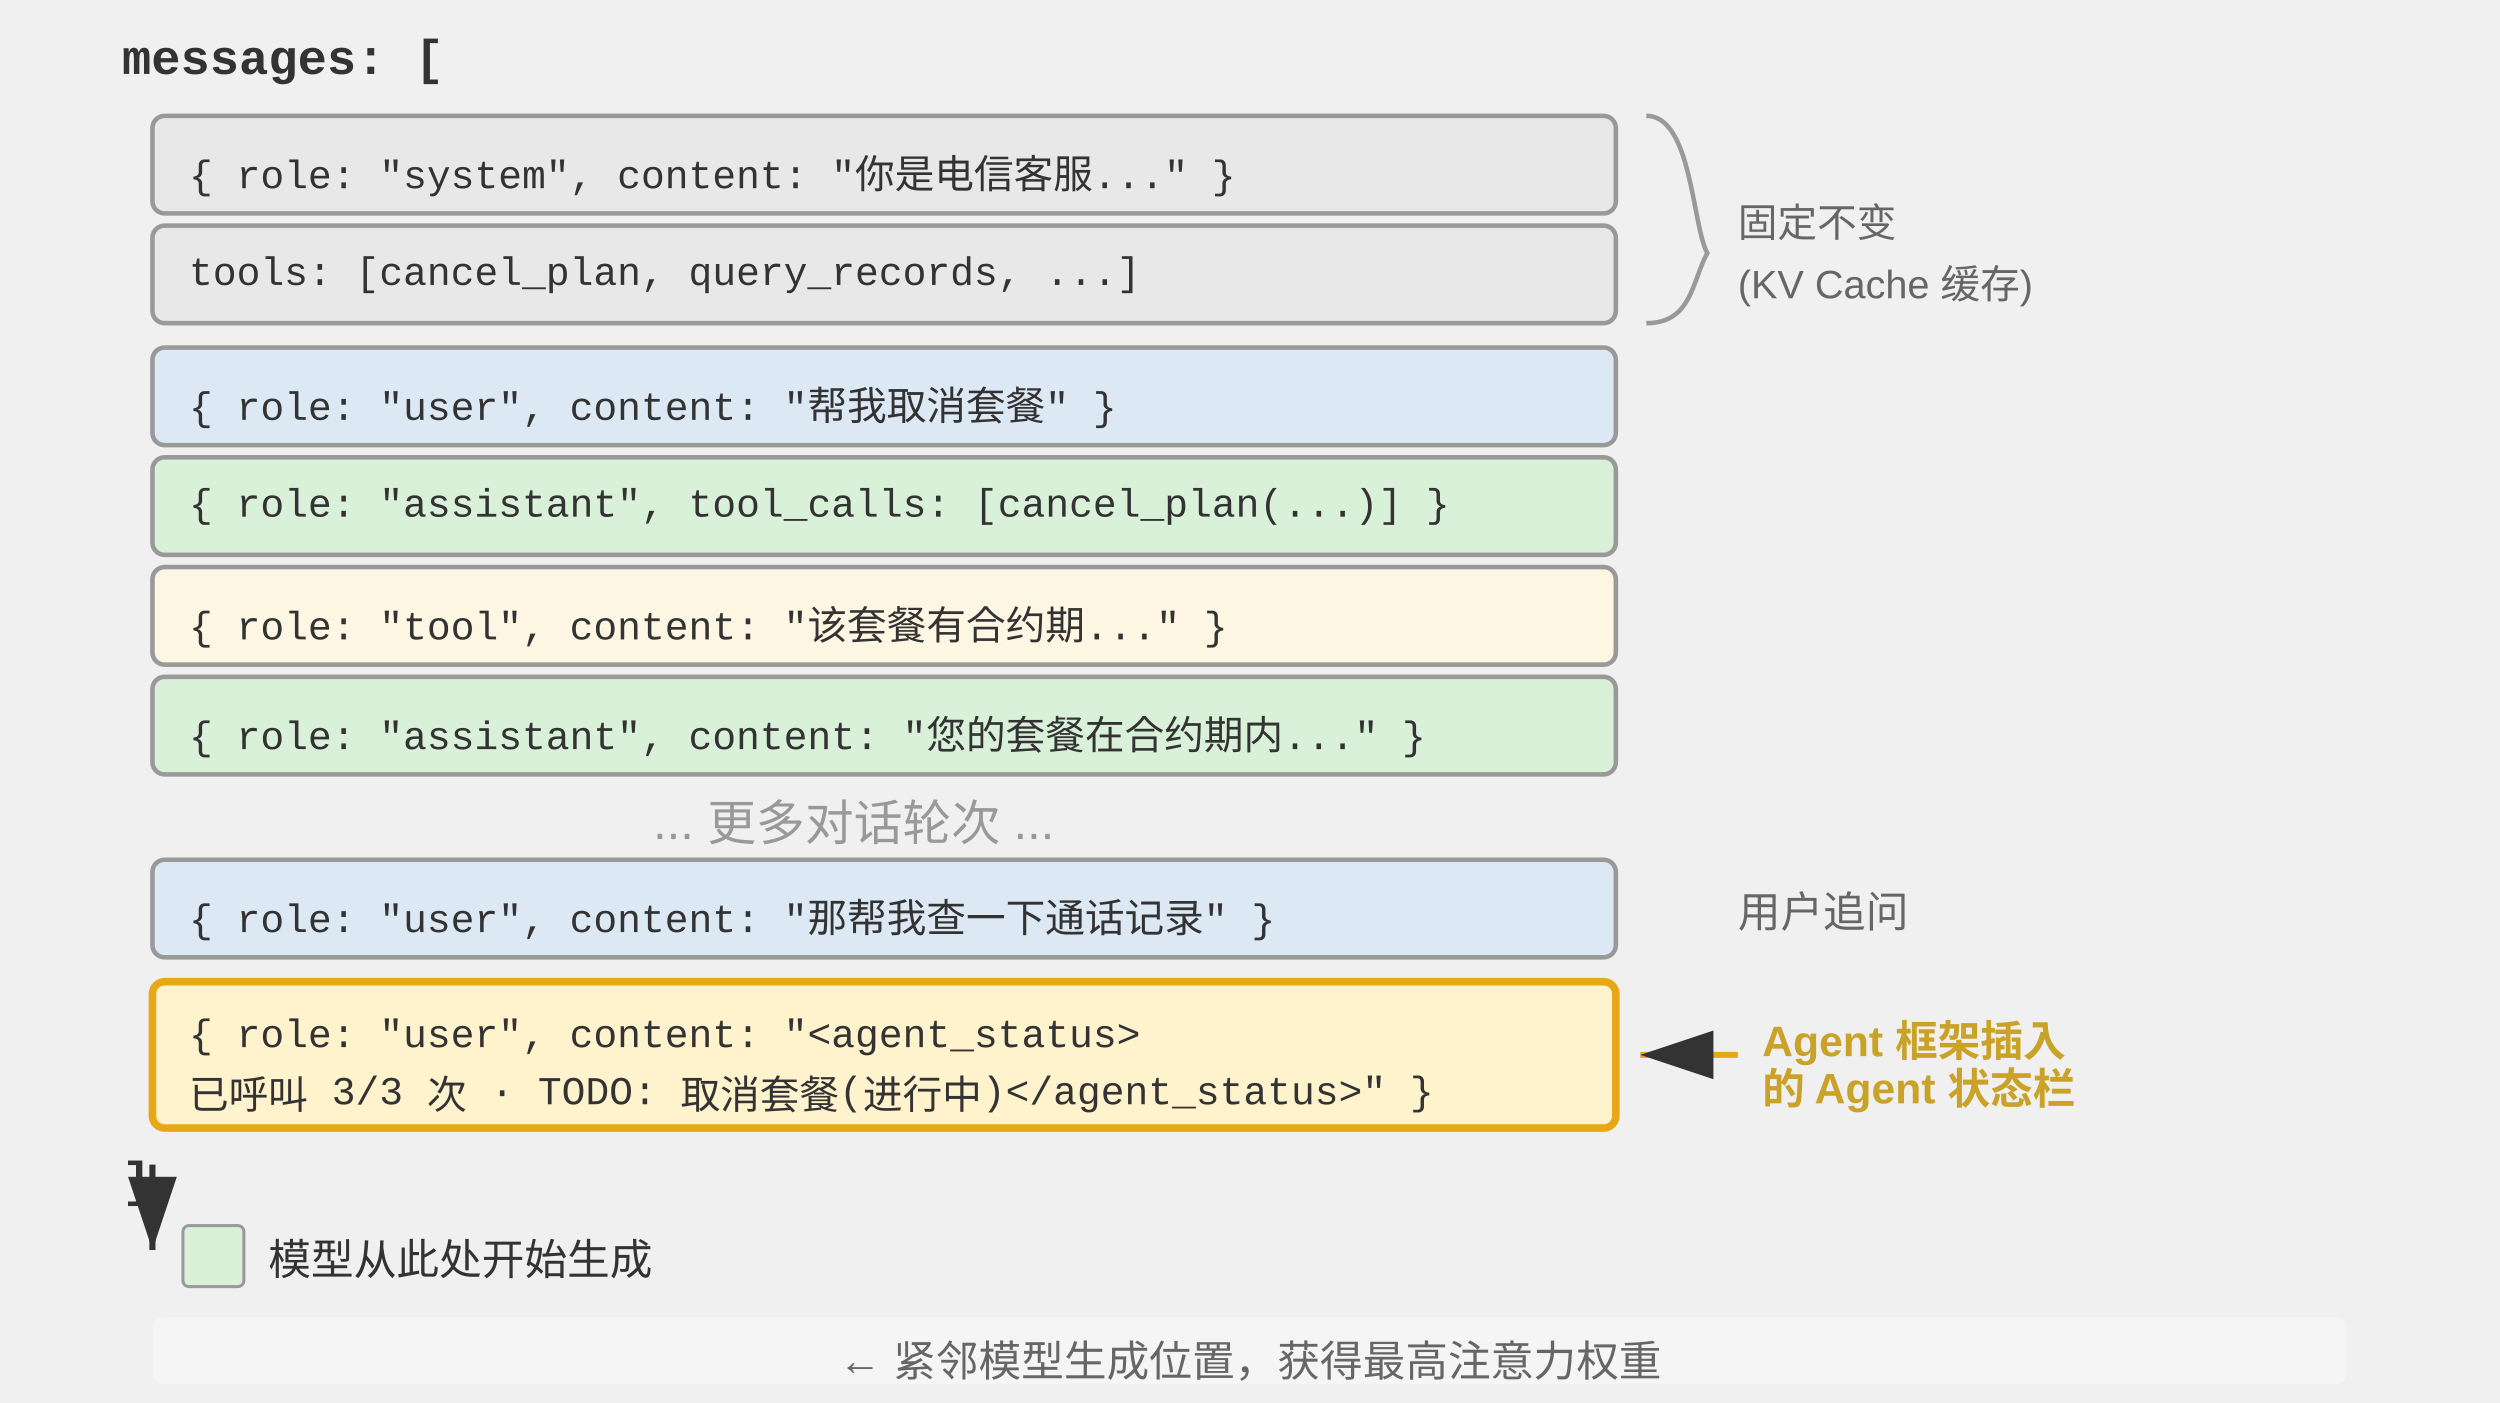
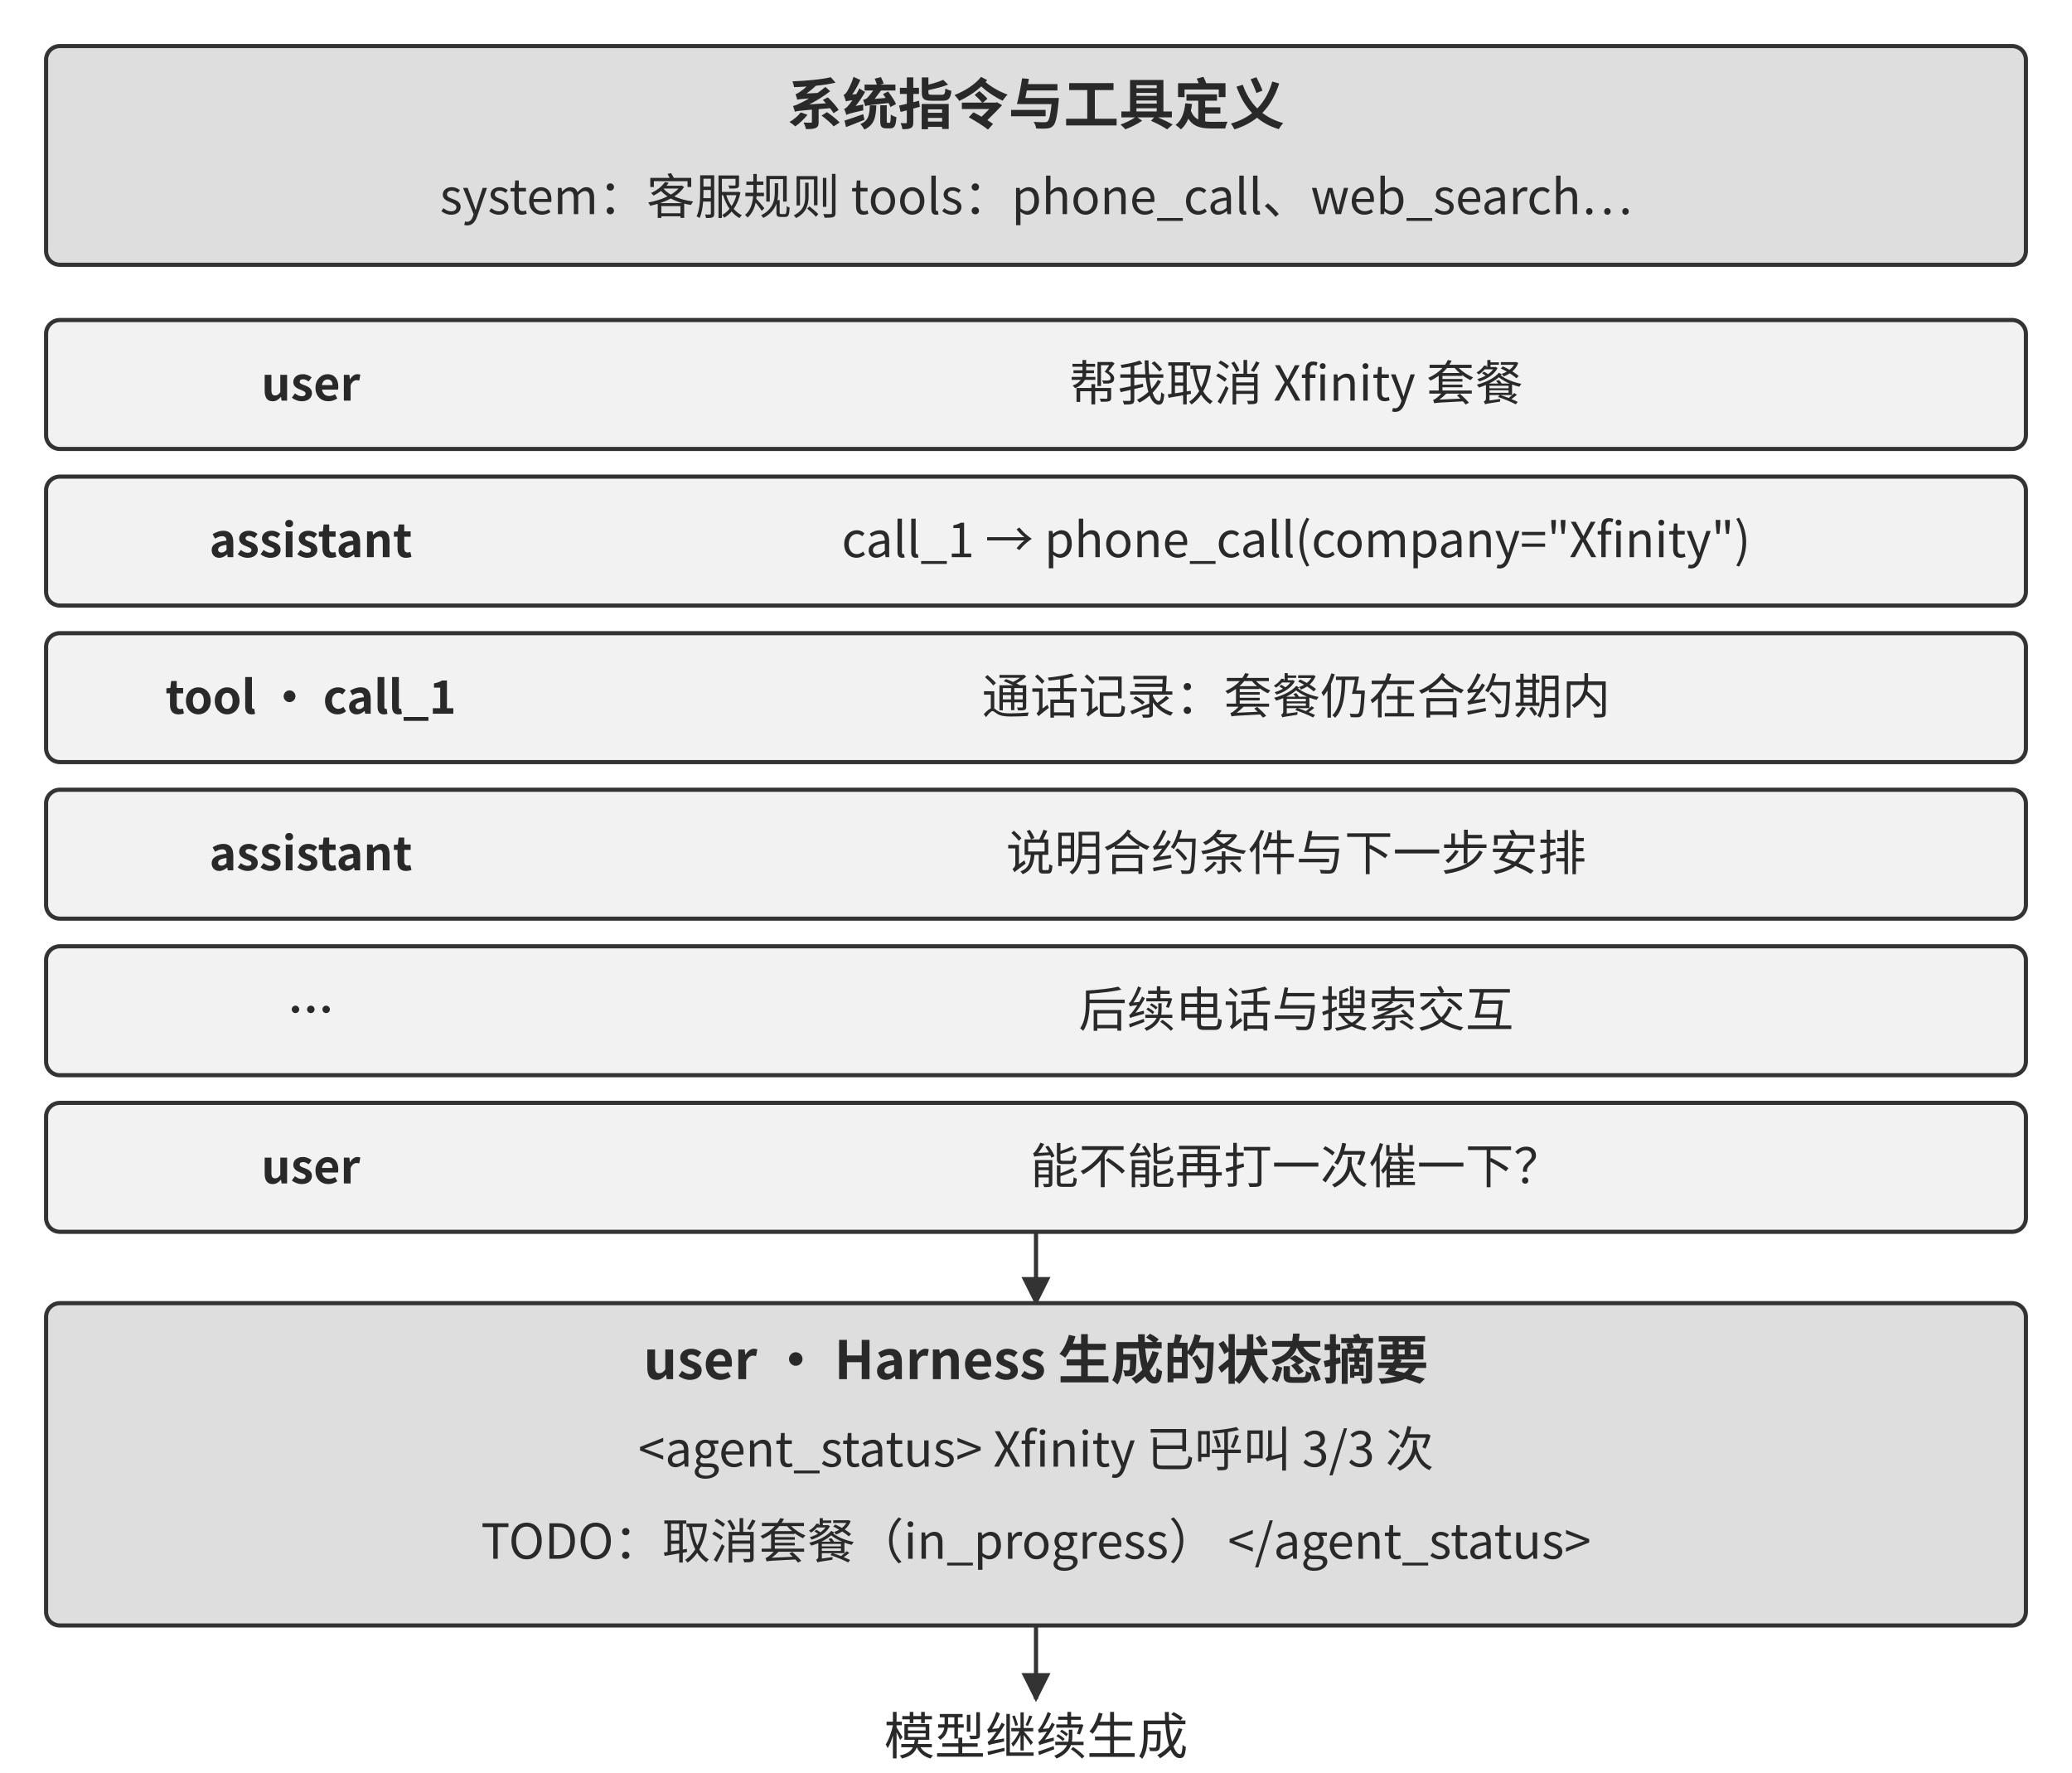
- <svg xmlns="http://www.w3.org/2000/svg" viewBox="0 40 820 460" width="820" height="460" style="background:#ffffff">
+ <svg xmlns="http://www.w3.org/2000/svg" width="150mm" height="128.33mm" viewBox="0 0 900 770" role="img" aria-labelledby="title desc">
  <defs>
-     <marker id="ah" markerWidth="12" markerHeight="8" refX="12" refY="4" orient="auto">
-       <polygon points="0 0, 12 4, 0 8" fill="#333333" />
-     </marker>
-     <marker id="ah-light" markerWidth="12" markerHeight="8" refX="12" refY="4" orient="auto">
-       <polygon points="0 0, 12 4, 0 8" fill="#999999" />
+     <marker id="arrow" viewBox="0 0 10 10" refX="9" refY="5" markerWidth="7" markerHeight="7" orient="auto-start-reverse">
+       <path d="M0 0 L10 5 L0 10 Z" fill="#333333" />
    </marker>
  </defs>
-   <text x="40" y="60" font-family="'Courier New', Courier, monospace" font-size="16" fill="#333333" text-anchor="start" dominant-baseline="central" font-weight="bold">messages: [</text>
-   <rect x="50" y="78" width="480" height="32" rx="4" fill="#e8e8e8" stroke="#999999" stroke-width="1.5" />
-   <text x="62" y="94" font-family="'Courier New', Courier, monospace" font-size="13" fill="#333333" text-anchor="start" dominant-baseline="central">{ role: "system", content: "你是电信客服..." }</text>
-   <rect x="50" y="114" width="480" height="32" rx="4" fill="#e8e8e8" stroke="#999999" stroke-width="1.5" />
-   <text x="62" y="130" font-family="'Courier New', Courier, monospace" font-size="13" fill="#333333" text-anchor="start" dominant-baseline="central">tools: [cancel_plan, query_records, ...]</text>
-   <path d="M 540,78 C 555,78 555,114 560,123 C 555,132 555,146 540,146" fill="none" stroke="#999999" stroke-width="1.5" />
-   <text x="570" y="112" font-family="Arial, 'Helvetica Neue', Helvetica, 'PingFang SC', 'Microsoft YaHei', sans-serif" font-size="13" fill="#666666" text-anchor="start" dominant-baseline="central">固定不变</text>
-   <text x="570" y="130" font-family="Arial, 'Helvetica Neue', Helvetica, 'PingFang SC', 'Microsoft YaHei', sans-serif" font-size="13" fill="#666666" text-anchor="start" dominant-baseline="central">(KV Cache 缓存)</text>
-   <rect x="50" y="154" width="480" height="32" rx="4" fill="#dce9f5" stroke="#999999" stroke-width="1.5" />
-   <text x="62" y="170" font-family="'Courier New', Courier, monospace" font-size="13" fill="#333333" text-anchor="start" dominant-baseline="central">{ role: "user", content: "帮我取消套餐" }</text>
-   <rect x="50" y="190" width="480" height="32" rx="4" fill="#d9f0d9" stroke="#999999" stroke-width="1.5" />
-   <text x="62" y="206" font-family="'Courier New', Courier, monospace" font-size="13" fill="#333333" text-anchor="start" dominant-baseline="central">{ role: "assistant", tool_calls: [cancel_plan(...)] }</text>
-   <rect x="50" y="226" width="480" height="32" rx="4" fill="#fdf6e3" stroke="#999999" stroke-width="1.5" />
-   <text x="62" y="242" font-family="'Courier New', Courier, monospace" font-size="13" fill="#333333" text-anchor="start" dominant-baseline="central">{ role: "tool", content: "该套餐有合约期..." }</text>
-   <rect x="50" y="262" width="480" height="32" rx="4" fill="#d9f0d9" stroke="#999999" stroke-width="1.5" />
-   <text x="62" y="278" font-family="'Courier New', Courier, monospace" font-size="13" fill="#333333" text-anchor="start" dominant-baseline="central">{ role: "assistant", content: "您的套餐在合约期内..." }</text>
-   <text x="280" y="306" font-family="Arial, 'Helvetica Neue', Helvetica, 'PingFang SC', 'Microsoft YaHei', sans-serif" font-size="16" fill="#999999" text-anchor="middle" dominant-baseline="central">... 更多对话轮次 ...</text>
-   <rect x="50" y="322" width="480" height="32" rx="4" fill="#dce9f5" stroke="#999999" stroke-width="1.5" />
-   <text x="62" y="338" font-family="'Courier New', Courier, monospace" font-size="13" fill="#333333" text-anchor="start" dominant-baseline="central">{ role: "user", content: "那帮我查一下通话记录" }</text>
-   <text x="570" y="338" font-family="Arial, 'Helvetica Neue', Helvetica, 'PingFang SC', 'Microsoft YaHei', sans-serif" font-size="14" fill="#666666" text-anchor="start" dominant-baseline="central">用户追问</text>
-   <rect x="50" y="362" width="480" height="48" rx="4" fill="#fff3cd" stroke="#e6a817" stroke-width="2.5" />
-   <text x="62" y="380" font-family="'Courier New', Courier, monospace" font-size="13" fill="#333333" text-anchor="start" dominant-baseline="central">{ role: "user", content: "&lt;agent_status&gt;</text>
-   <text x="62" y="398" font-family="'Courier New', Courier, monospace" font-size="13" fill="#333333" text-anchor="start" dominant-baseline="central">  已呼叫 3/3 次 · TODO: 取消套餐(进行中)&lt;/agent_status&gt;" }</text>
-   <line x1="570" y1="386" x2="538" y2="386" stroke="#e6a817" stroke-width="2" marker-end="url(#ah)" />
-   <text x="578" y="378" font-family="Arial, 'Helvetica Neue', Helvetica, 'PingFang SC', 'Microsoft YaHei', sans-serif" font-size="14" fill="#c9a227" text-anchor="start" dominant-baseline="central" font-weight="bold">Agent 框架插入</text>
-   <text x="578" y="396" font-family="Arial, 'Helvetica Neue', Helvetica, 'PingFang SC', 'Microsoft YaHei', sans-serif" font-size="14" fill="#c9a227" text-anchor="start" dominant-baseline="central" font-weight="bold">的 Agent 状态栏</text>
-   <text x="40" y="428" font-family="'Courier New', Courier, monospace" font-size="16" fill="#333333" text-anchor="start" dominant-baseline="central" font-weight="bold">]</text>
-   <line x1="50" y1="422" x2="50" y2="450" stroke="#333333" stroke-width="2" marker-end="url(#ah)" />
-   <rect x="60" y="442" width="20" height="20" rx="2" fill="#d9f0d9" stroke="#999999" stroke-width="1" />
-   <text x="88" y="452" font-family="Arial, 'Helvetica Neue', Helvetica, 'PingFang SC', 'Microsoft YaHei', sans-serif" font-size="14" fill="#333333" text-anchor="start" dominant-baseline="central">模型从此处开始生成</text>
-   <rect x="50" y="472" width="720" height="22" rx="4" fill="#f5f5f5" stroke="none" />
-   <text x="410" y="483" font-family="Arial, 'Helvetica Neue', Helvetica, 'PingFang SC', 'Microsoft YaHei', sans-serif" font-size="14" fill="#666666" text-anchor="middle" dominant-baseline="central">← 紧邻模型生成位置，获得最高注意力权重</text>
+   <rect width="900" height="770" fill="#ffffff" />
+   <rect x="20" y="20" width="860" height="95" rx="6" fill="#dedede" stroke="#333333" stroke-width="1.8" />
+   <text x="450" y="54" text-anchor="middle" font-family="Noto Sans CJK SC,Source Han Sans CN,Microsoft YaHei,sans-serif" font-size="24" font-weight="700" fill="#292929">系统指令与工具定义</text>
+   <text x="450" y="93" text-anchor="middle" font-family="Noto Sans CJK SC,Source Han Sans CN,Microsoft YaHei,sans-serif" font-size="21" font-weight="400" fill="#292929">system：客服规则    tools：phone_call、web_search…</text>
+   <rect x="20" y="139" width="860" height="56" rx="6" fill="#f2f2f2" stroke="#333333" stroke-width="1.8" />
+   <text x="135" y="174" text-anchor="middle" font-family="Noto Sans CJK SC,Source Han Sans CN,Microsoft YaHei,sans-serif" font-size="20" font-weight="700" fill="#292929">user</text>
+   <text x="563" y="174" text-anchor="middle" font-family="Noto Sans CJK SC,Source Han Sans CN,Microsoft YaHei,sans-serif" font-size="21" font-weight="400" fill="#292929">帮我取消 Xfinity 套餐</text>
+   <rect x="20" y="207" width="860" height="56" rx="6" fill="#f2f2f2" stroke="#333333" stroke-width="1.8" />
+   <text x="135" y="242" text-anchor="middle" font-family="Noto Sans CJK SC,Source Han Sans CN,Microsoft YaHei,sans-serif" font-size="20" font-weight="700" fill="#292929">assistant</text>
+   <text x="563" y="242" text-anchor="middle" font-family="Noto Sans CJK SC,Source Han Sans CN,Microsoft YaHei,sans-serif" font-size="21" font-weight="400" fill="#292929">call_1 → phone_call(company="Xfinity")</text>
+   <rect x="20" y="275" width="860" height="56" rx="6" fill="#f2f2f2" stroke="#333333" stroke-width="1.8" />
+   <text x="135" y="310" text-anchor="middle" font-family="Noto Sans CJK SC,Source Han Sans CN,Microsoft YaHei,sans-serif" font-size="20" font-weight="700" fill="#292929">tool · call_1</text>
+   <text x="563" y="310" text-anchor="middle" font-family="Noto Sans CJK SC,Source Han Sans CN,Microsoft YaHei,sans-serif" font-size="21" font-weight="400" fill="#292929">通话记录：套餐仍在合约期内</text>
+   <rect x="20" y="343" width="860" height="56" rx="6" fill="#f2f2f2" stroke="#333333" stroke-width="1.8" />
+   <text x="135" y="378" text-anchor="middle" font-family="Noto Sans CJK SC,Source Han Sans CN,Microsoft YaHei,sans-serif" font-size="20" font-weight="700" fill="#292929">assistant</text>
+   <text x="563" y="378" text-anchor="middle" font-family="Noto Sans CJK SC,Source Han Sans CN,Microsoft YaHei,sans-serif" font-size="21" font-weight="400" fill="#292929">说明合约条件与下一步安排</text>
+   <rect x="20" y="411" width="860" height="56" rx="6" fill="#f2f2f2" stroke="#333333" stroke-width="1.8" />
+   <text x="135" y="446" text-anchor="middle" font-family="Noto Sans CJK SC,Source Han Sans CN,Microsoft YaHei,sans-serif" font-size="20" font-weight="700" fill="#292929">…</text>
+   <text x="563" y="446" text-anchor="middle" font-family="Noto Sans CJK SC,Source Han Sans CN,Microsoft YaHei,sans-serif" font-size="21" font-weight="400" fill="#292929">后续电话与搜索交互</text>
+   <rect x="20" y="479" width="860" height="56" rx="6" fill="#f2f2f2" stroke="#333333" stroke-width="1.8" />
+   <text x="135" y="514" text-anchor="middle" font-family="Noto Sans CJK SC,Source Han Sans CN,Microsoft YaHei,sans-serif" font-size="20" font-weight="700" fill="#292929">user</text>
+   <text x="563" y="514" text-anchor="middle" font-family="Noto Sans CJK SC,Source Han Sans CN,Microsoft YaHei,sans-serif" font-size="21" font-weight="400" fill="#292929">能不能再打一次催一下？</text>
+   <path d="M 450 535 L 450 566" fill="none" stroke="#333333" stroke-width="1.8" marker-end="url(#arrow)" />
+   <rect x="20" y="566" width="860" height="140" rx="6" fill="#dedede" stroke="#333333" stroke-width="1.8" />
+   <text x="450" y="599" text-anchor="middle" font-family="Noto Sans CJK SC,Source Han Sans CN,Microsoft YaHei,sans-serif" font-size="23" font-weight="700" fill="#292929">user · Harness 生成的状态摘要</text>
+   <text x="450" y="637" text-anchor="middle" font-family="Noto Sans CJK SC,Source Han Sans CN,Microsoft YaHei,sans-serif" font-size="21" font-weight="400" fill="#292929">&lt;agent_status&gt; Xfinity 已呼叫 3/3 次</text>
+   <text x="450" y="677" text-anchor="middle" font-family="Noto Sans CJK SC,Source Han Sans CN,Microsoft YaHei,sans-serif" font-size="21" font-weight="400" fill="#292929">TODO：取消套餐（in_progress） &lt;/agent_status&gt;</text>
+   <path d="M 450 706 L 450 738" fill="none" stroke="#333333" stroke-width="1.8" marker-end="url(#arrow)" />
+   <text x="450" y="762" text-anchor="middle" font-family="Noto Sans CJK SC,Source Han Sans CN,Microsoft YaHei,sans-serif" font-size="22" font-weight="400" fill="#292929">模型继续生成</text>
</svg>
